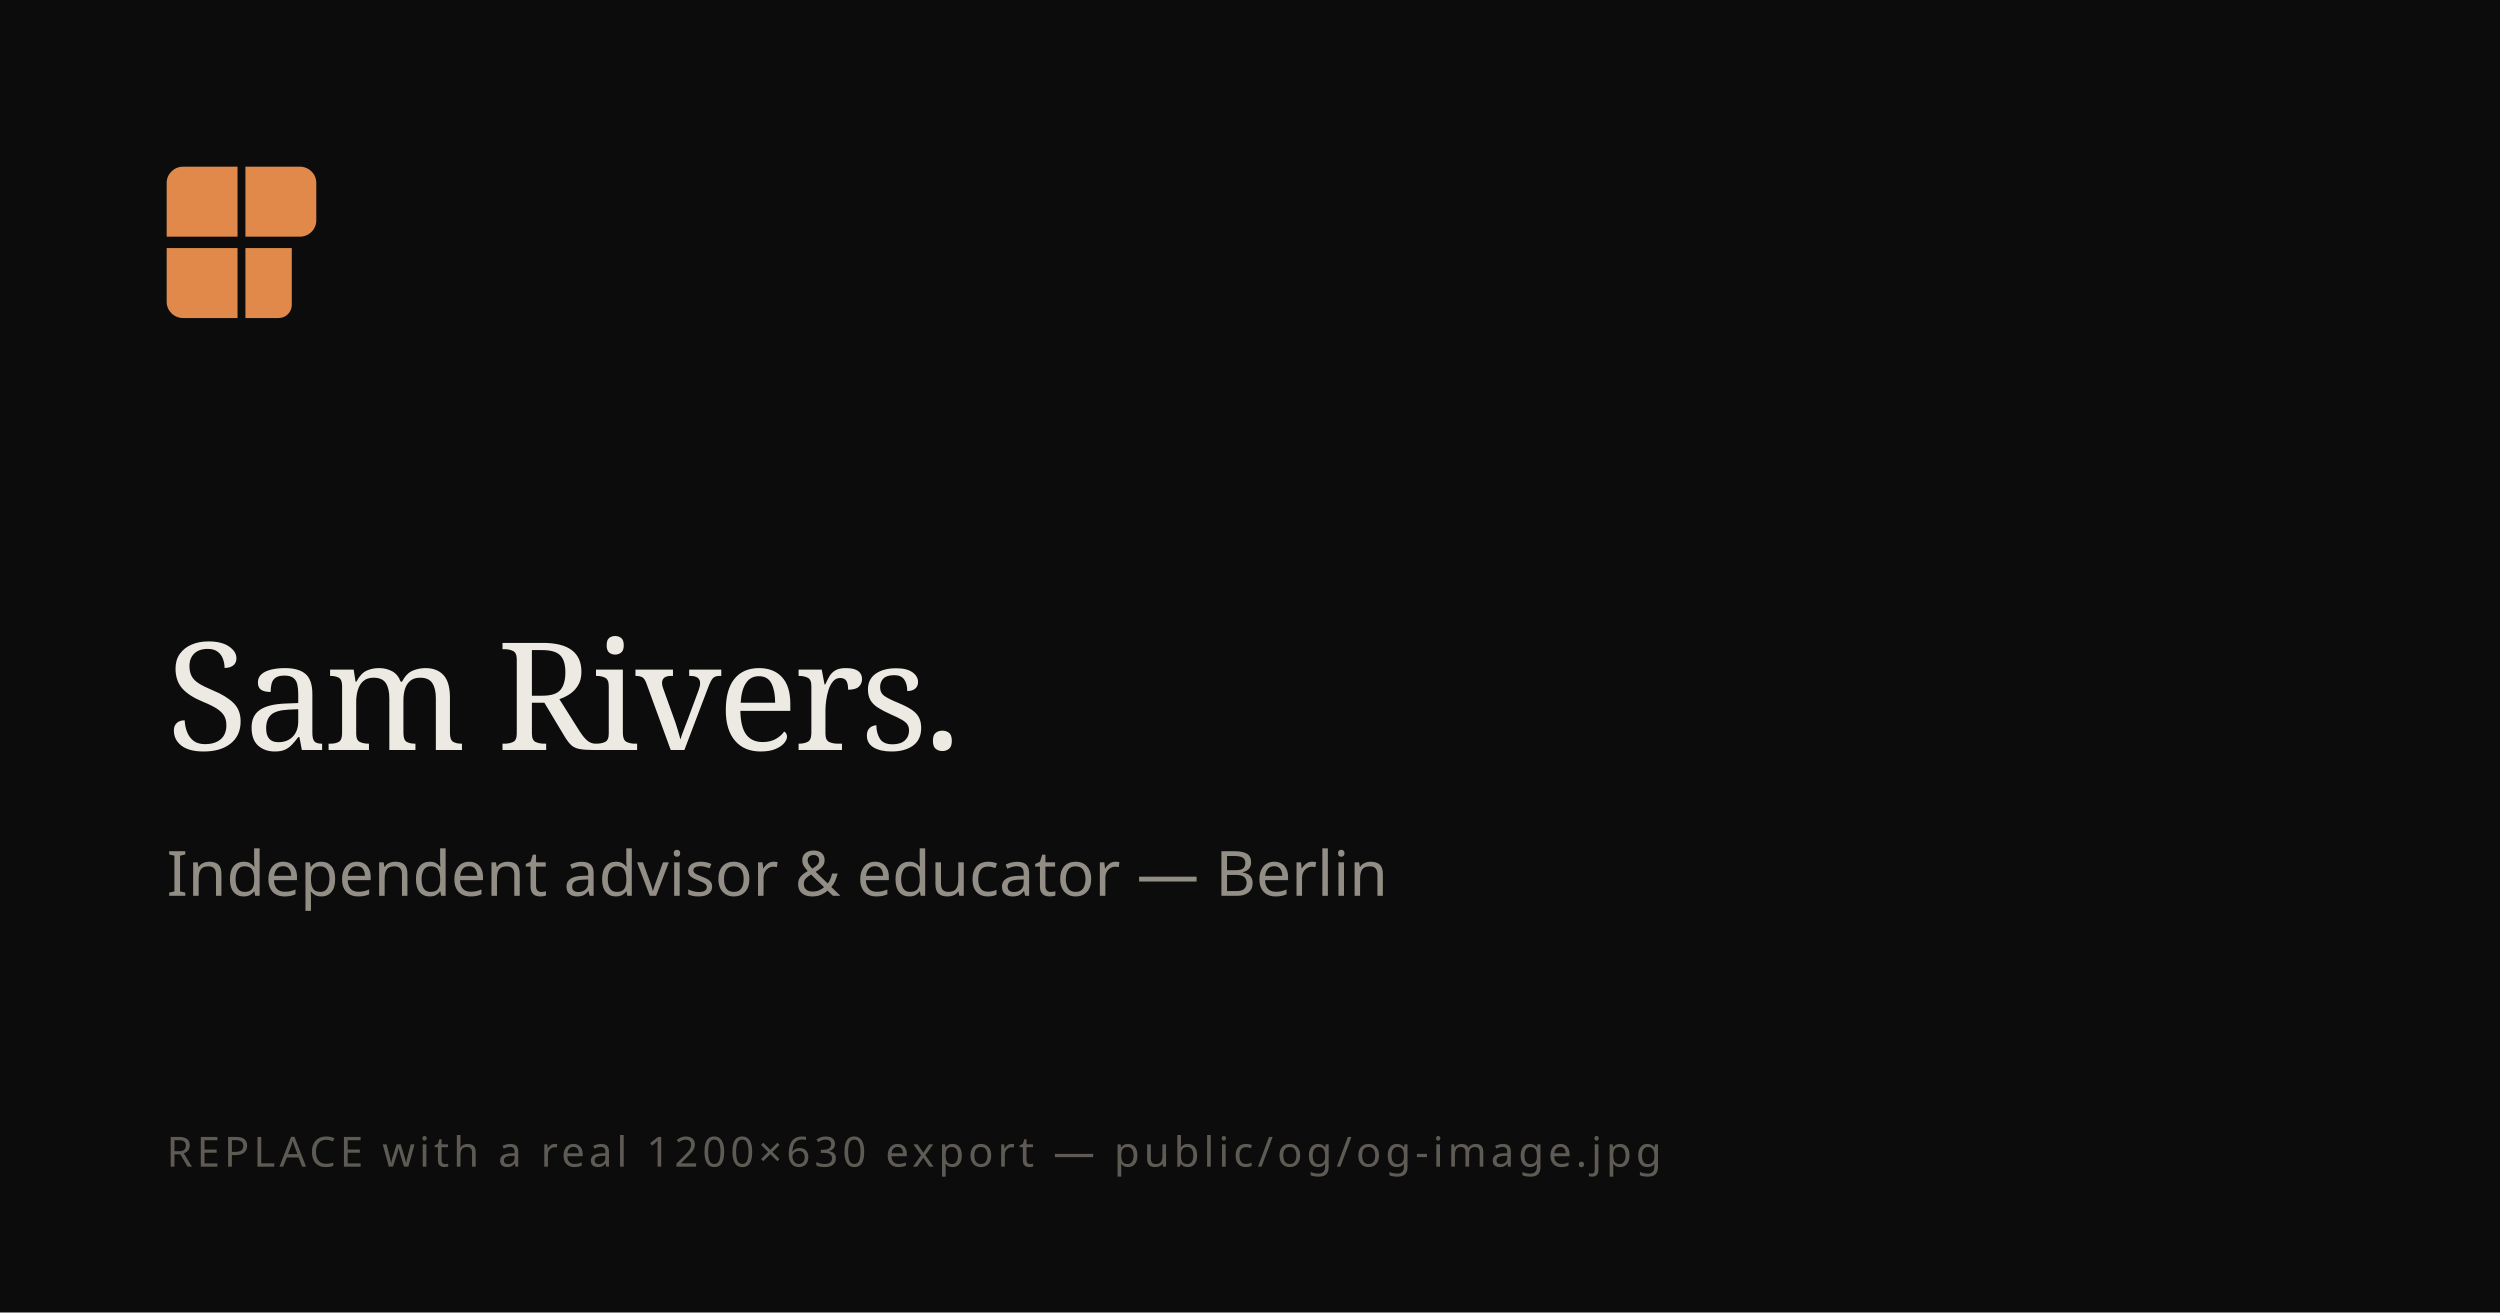
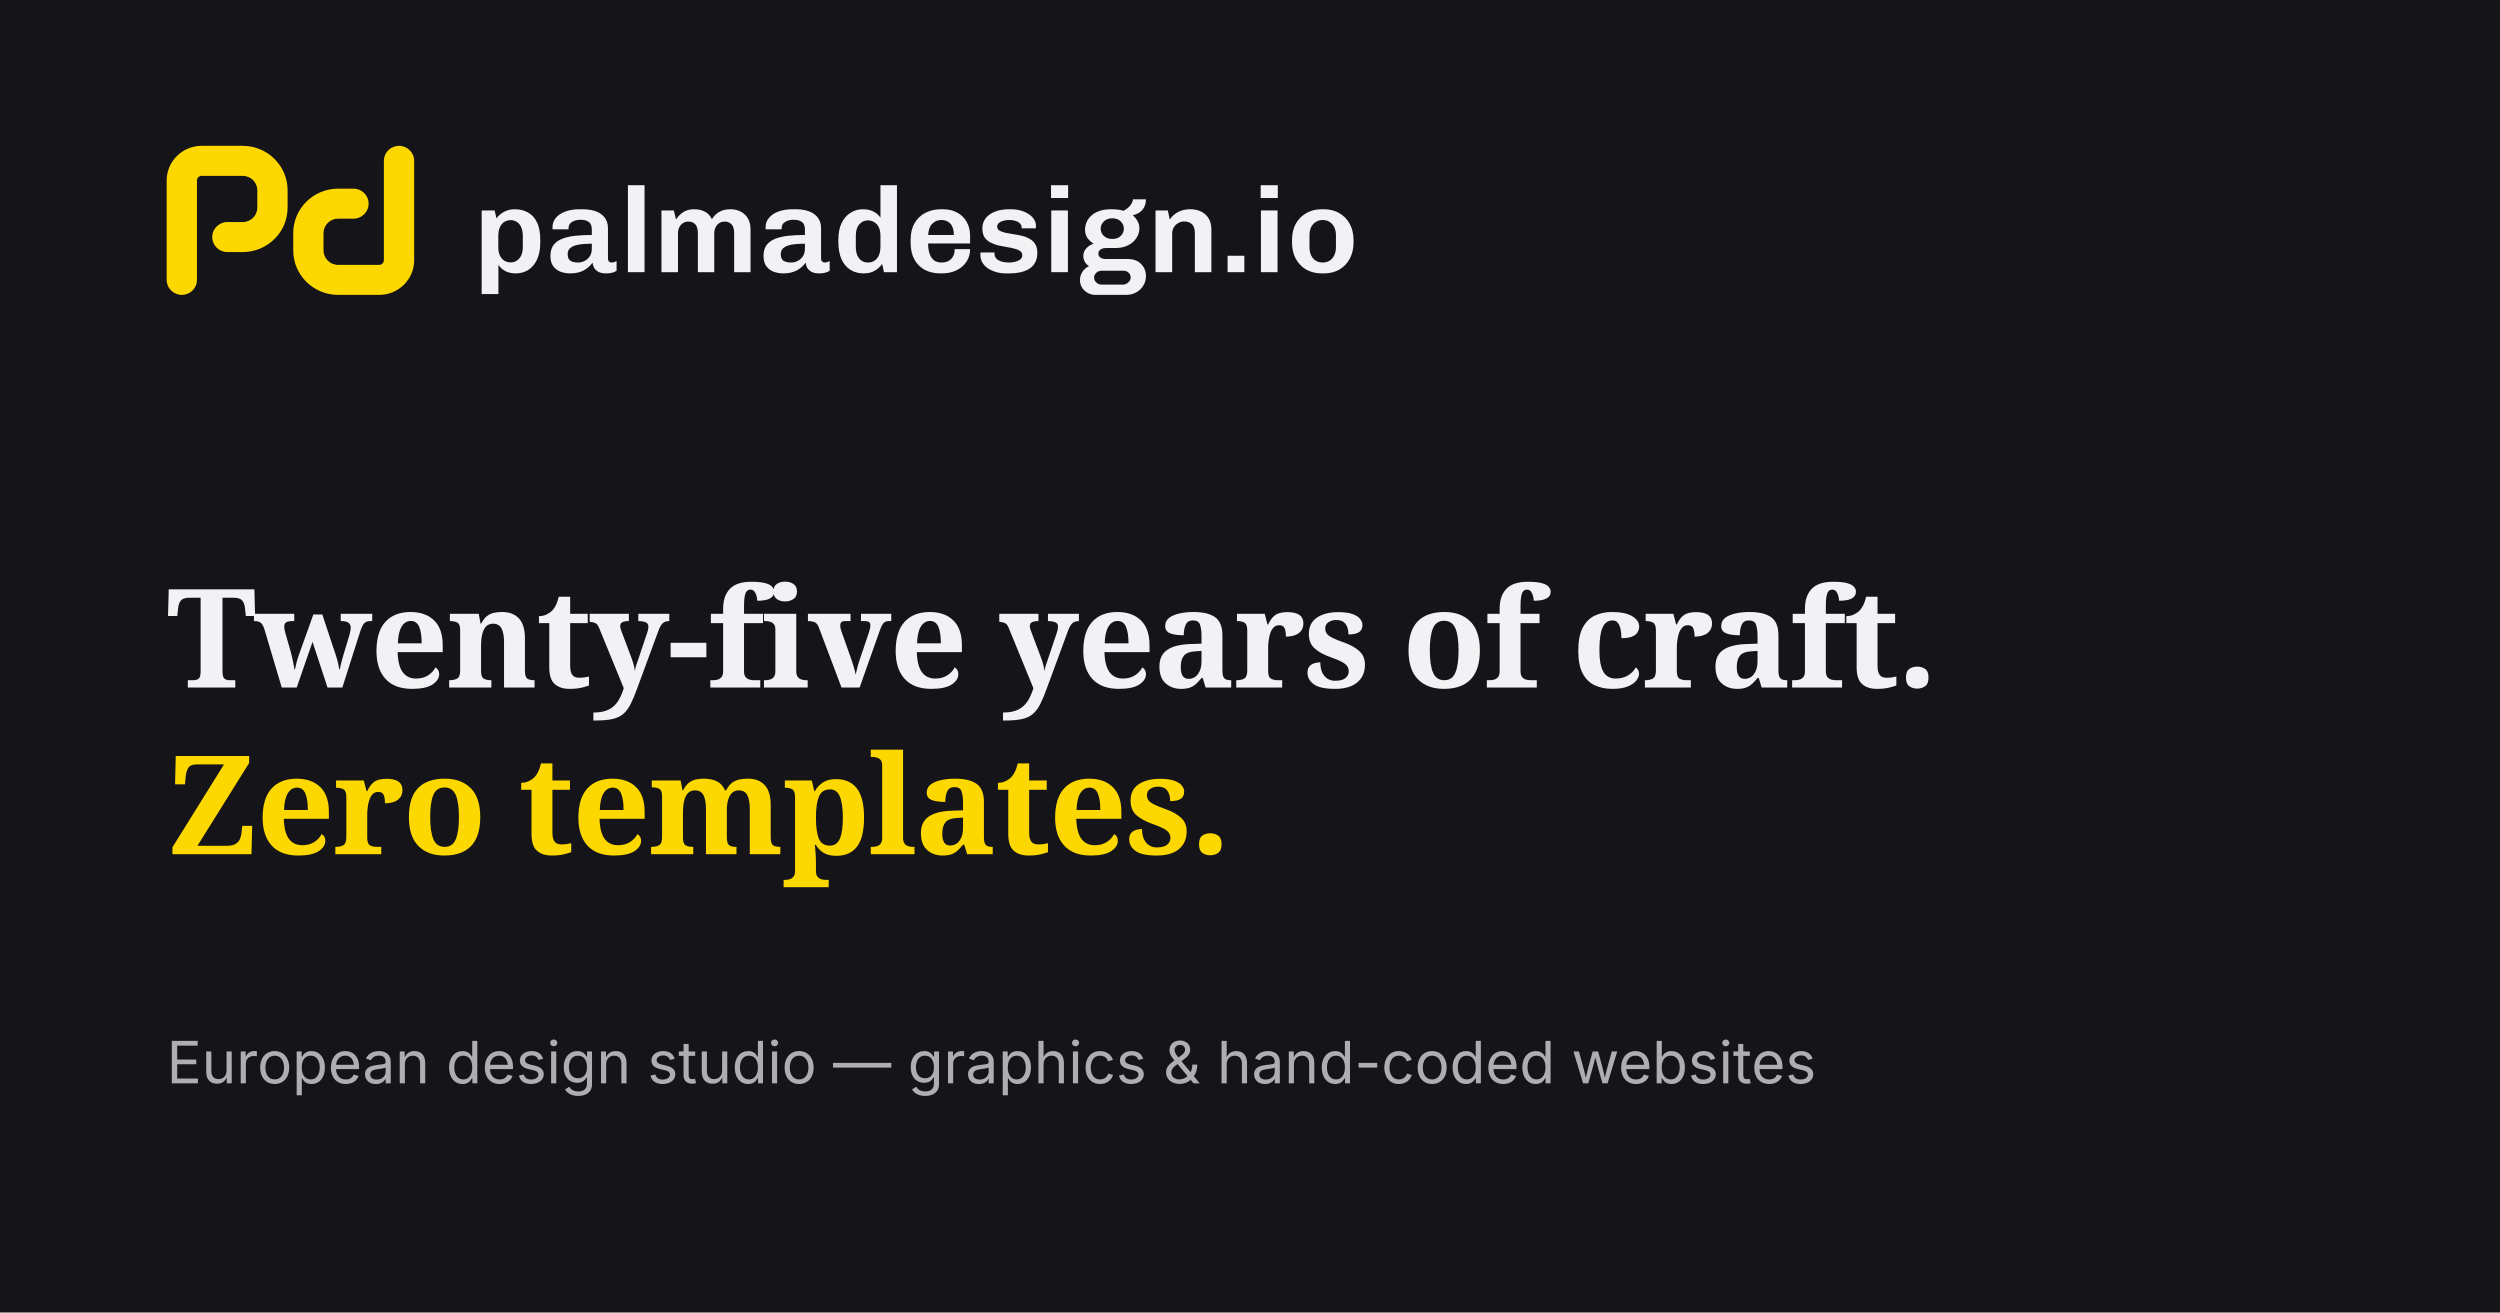
- <svg xmlns="http://www.w3.org/2000/svg" viewBox="0 0 1200 630" role="img" aria-label="Social share image">
-   <rect width="1200" height="630" fill="#0C0C0D" />
-   <g transform="translate(80,80) scale(0.42)">
-     <path fill="#E0894A" d="M81 173H18.755C8.403 173 0 164.7 0 154.477L0 93L81 93L81 173Z" />
-     <path fill="#E0894A" d="M81 80L0 80L0 18.523C0 8.3 8.403 0 18.755 0L81 0L81 80Z" />
-     <path fill="#E0894A" d="M90 0H152.245C162.597 0 171 8.3 171 18.523V61.477C171 71.7 162.597 80 152.245 80H90V0Z" />
-     <path fill="#E0894A" d="M90 93H143V158.043C143 166.297 136.189 173 127.803 173H90V93Z" />
+ <svg xmlns="http://www.w3.org/2000/svg" viewBox="0 0 1200 630" role="img" aria-label="Palma Design — social share image">
+   <rect width="1200" height="630" fill="#141419" />
+   <g transform="translate(80,70) scale(1.35)">
+     <g transform="translate(-5,-10)">
+       <path fill="#fdd700" d="M10.386 63C7.411 63 5 60.611 5 57.663V22.32C5 15.526 10.577 10 17.434 10H32.044C40.844 10 48 17.094 48 25.81V31.968C48 40.687 40.84 47.777 32.044 47.777H26.583C23.608 47.777 21.197 45.388 21.197 42.44C21.197 39.493 23.608 37.103 26.583 37.103H32.044C34.903 37.103 37.227 34.8 37.227 31.968V25.81C37.227 22.977 34.903 20.674 32.044 20.674H17.434C16.519 20.674 15.773 21.413 15.773 22.32V57.663C15.773 60.611 13.361 63 10.386 63Z" />
+       <path fill="#fdd700" d="M80.566 63H65.956C57.156 63 50 55.906 50 47.19V41.032C50 32.312 57.16 25.223 65.956 25.223H71.417C74.392 25.223 76.803 27.612 76.803 30.56C76.803 33.507 74.392 35.897 71.417 35.897H65.956C63.097 35.897 60.773 38.2 60.773 41.032V47.19C60.773 50.023 63.097 52.326 65.956 52.326H80.566C81.481 52.326 82.227 51.587 82.227 50.68V15.337C82.227 12.389 84.639 10 87.614 10C90.589 10 93 12.389 93 15.337V50.68C93 57.474 87.423 63 80.566 63Z" />
+       <path fill="#f2f2f4" d="M117 62.699V32.977H121.617L122.264 35.812C122.926 34.867 123.803 34.094 124.896 33.492C126.018 32.862 127.327 32.547 128.823 32.547C130.52 32.547 132.045 32.92 133.397 33.664C134.778 34.38 135.857 35.54 136.633 37.143C137.439 38.747 137.841 40.851 137.841 43.457V44.359C137.841 46.764 137.453 48.797 136.676 50.458C135.9 52.09 134.85 53.322 133.526 54.152C132.203 54.954 130.75 55.355 129.168 55.355C127.644 55.355 126.364 55.068 125.328 54.496C124.292 53.923 123.501 53.193 122.955 52.305V62.699H117ZM127.313 51.446C128.147 51.446 128.881 51.231 129.513 50.802C130.175 50.372 130.693 49.757 131.067 48.955C131.441 48.153 131.628 47.165 131.628 45.991V42.169C131.628 40.851 131.441 39.778 131.067 38.947C130.693 38.088 130.175 37.458 129.513 37.057C128.881 36.628 128.147 36.413 127.313 36.413C126.536 36.413 125.803 36.613 125.112 37.014C124.451 37.415 123.918 38.031 123.516 38.861C123.113 39.692 122.912 40.78 122.912 42.126V45.991C122.912 47.165 123.099 48.167 123.472 48.998C123.875 49.8 124.407 50.415 125.069 50.845C125.759 51.246 126.507 51.446 127.313 51.446Z" />
+       <path fill="#f2f2f4" d="M148.53 55.355C147.35 55.355 146.214 55.169 145.121 54.796C144.057 54.395 143.179 53.751 142.489 52.863C141.798 51.947 141.453 50.716 141.453 49.17C141.453 47.595 141.798 46.321 142.489 45.347C143.208 44.373 144.2 43.629 145.466 43.113C146.761 42.569 148.3 42.197 150.083 41.997C151.896 41.796 153.924 41.696 156.167 41.696V39.763C156.167 38.503 155.822 37.616 155.132 37.1C154.441 36.556 153.435 36.284 152.111 36.284C150.989 36.284 149.997 36.542 149.134 37.057C148.3 37.544 147.883 38.303 147.883 39.334V39.677H142.23C142.201 39.591 142.187 39.477 142.187 39.334C142.187 39.162 142.187 39.019 142.187 38.904C142.187 37.644 142.59 36.542 143.395 35.597C144.2 34.623 145.322 33.879 146.761 33.363C148.199 32.819 149.867 32.547 151.766 32.547H152.672C155.779 32.547 158.095 33.163 159.619 34.394C161.144 35.597 161.906 37.229 161.906 39.291V49.986C161.906 50.53 162.036 50.916 162.295 51.145C162.582 51.374 162.884 51.489 163.201 51.489C163.46 51.489 163.747 51.446 164.064 51.36C164.38 51.246 164.682 51.117 164.97 50.974V54.41C164.596 54.696 164.093 54.925 163.46 55.097C162.856 55.269 162.122 55.355 161.259 55.355C160.223 55.355 159.36 55.197 158.67 54.882C157.98 54.538 157.447 54.08 157.074 53.508C156.728 52.935 156.513 52.276 156.426 51.532C155.621 52.677 154.556 53.608 153.233 54.324C151.91 55.011 150.342 55.355 148.53 55.355ZM151.291 51.489C152.097 51.489 152.859 51.303 153.578 50.931C154.326 50.558 154.945 50.014 155.434 49.298C155.923 48.554 156.167 47.638 156.167 46.55V44.788C154.326 44.788 152.759 44.903 151.464 45.132C150.198 45.361 149.235 45.748 148.573 46.292C147.911 46.807 147.581 47.566 147.581 48.568C147.581 49.628 147.897 50.387 148.53 50.845C149.191 51.274 150.112 51.489 151.291 51.489Z" />
+       <path fill="#f2f2f4" d="M169 54.925V24H174.912V54.925H169Z" />
+       <path fill="#f2f2f4" d="M180.925 54.925V32.977H185.327L186.103 36.198C186.851 35.053 187.729 34.165 188.736 33.535C189.771 32.877 191.022 32.547 192.49 32.547C193.928 32.547 195.194 32.819 196.287 33.363C197.38 33.907 198.243 34.809 198.876 36.069C199.566 34.924 200.458 34.051 201.551 33.449C202.644 32.848 203.939 32.547 205.435 32.547C206.844 32.547 208.081 32.834 209.145 33.406C210.239 33.979 211.087 34.795 211.691 35.855C212.295 36.914 212.597 38.203 212.597 39.72V54.925H206.772V41.052C206.772 39.62 206.47 38.575 205.866 37.916C205.262 37.258 204.428 36.928 203.363 36.928C202.673 36.928 202.04 37.114 201.465 37.487C200.918 37.83 200.487 38.331 200.17 38.99C199.854 39.62 199.696 40.35 199.696 41.181V54.925H193.87V41.052C193.87 39.62 193.568 38.575 192.964 37.916C192.36 37.258 191.511 36.928 190.418 36.928C189.728 36.928 189.109 37.114 188.563 37.487C188.016 37.83 187.585 38.331 187.268 38.99C186.952 39.62 186.794 40.35 186.794 41.181V54.925H180.925Z" />
+       <path fill="#f2f2f4" d="M224.295 55.355C223.116 55.355 221.979 55.169 220.886 54.796C219.822 54.395 218.945 53.751 218.254 52.863C217.564 51.947 217.219 50.716 217.219 49.17C217.219 47.595 217.564 46.321 218.254 45.347C218.973 44.373 219.966 43.629 221.231 43.113C222.526 42.569 224.065 42.197 225.849 41.997C227.661 41.796 229.689 41.696 231.933 41.696V39.763C231.933 38.503 231.587 37.616 230.897 37.1C230.207 36.556 229.2 36.284 227.877 36.284C226.755 36.284 225.762 36.542 224.899 37.057C224.065 37.544 223.648 38.303 223.648 39.334V39.677H217.995C217.966 39.591 217.952 39.477 217.952 39.334C217.952 39.162 217.952 39.019 217.952 38.904C217.952 37.644 218.355 36.542 219.16 35.597C219.966 34.623 221.088 33.879 222.526 33.363C223.964 32.819 225.633 32.547 227.531 32.547H228.438C231.544 32.547 233.86 33.163 235.385 34.394C236.909 35.597 237.672 37.229 237.672 39.291V49.986C237.672 50.53 237.801 50.916 238.06 51.145C238.348 51.374 238.65 51.489 238.966 51.489C239.225 51.489 239.513 51.446 239.829 51.36C240.146 51.246 240.448 51.117 240.735 50.974V54.41C240.361 54.696 239.858 54.925 239.225 55.097C238.621 55.269 237.887 55.355 237.024 55.355C235.989 55.355 235.126 55.197 234.435 54.882C233.745 54.538 233.213 54.08 232.839 53.508C232.494 52.935 232.278 52.276 232.192 51.532C231.386 52.677 230.322 53.608 228.998 54.324C227.675 55.011 226.107 55.355 224.295 55.355ZM227.057 51.489C227.862 51.489 228.625 51.303 229.344 50.931C230.092 50.558 230.71 50.014 231.199 49.298C231.688 48.554 231.933 47.638 231.933 46.55V44.788C230.092 44.788 228.524 44.903 227.229 45.132C225.964 45.361 225 45.748 224.338 46.292C223.677 46.807 223.346 47.566 223.346 48.568C223.346 49.628 223.662 50.387 224.295 50.845C224.957 51.274 225.877 51.489 227.057 51.489Z" />
+       <path fill="#f2f2f4" d="M252.834 55.355C251.108 55.355 249.569 54.954 248.217 54.152C246.865 53.35 245.787 52.105 244.981 50.415C244.204 48.726 243.816 46.578 243.816 43.972V43.5C243.816 41.066 244.204 39.047 244.981 37.444C245.787 35.812 246.851 34.595 248.174 33.793C249.498 32.963 250.936 32.547 252.489 32.547C254.043 32.547 255.337 32.834 256.373 33.406C257.437 33.979 258.243 34.695 258.789 35.554V24H264.658V54.925H260.041L259.393 52.004C258.703 52.978 257.826 53.78 256.761 54.41C255.697 55.04 254.388 55.355 252.834 55.355ZM254.345 51.489C255.179 51.489 255.927 51.288 256.589 50.888C257.25 50.487 257.782 49.871 258.185 49.041C258.588 48.182 258.789 47.094 258.789 45.776V41.954C258.789 40.751 258.588 39.749 258.185 38.947C257.811 38.145 257.279 37.544 256.589 37.143C255.927 36.714 255.179 36.499 254.345 36.499C253.137 36.499 252.115 36.971 251.281 37.916C250.447 38.833 250.03 40.178 250.03 41.954V45.776C250.03 47.094 250.217 48.182 250.591 49.041C250.993 49.871 251.511 50.487 252.144 50.888C252.806 51.288 253.539 51.489 254.345 51.489Z" />
+       <path fill="#f2f2f4" d="M280.091 55.355C278.02 55.355 276.179 54.939 274.568 54.109C272.986 53.25 271.749 52.019 270.857 50.415C269.966 48.783 269.52 46.807 269.52 44.488V43.414C269.52 41.095 269.98 39.133 270.901 37.53C271.85 35.898 273.13 34.666 274.741 33.836C276.381 32.977 278.236 32.547 280.307 32.547H280.998C282.954 32.547 284.651 32.948 286.089 33.75C287.556 34.523 288.678 35.626 289.455 37.057C290.26 38.46 290.663 40.107 290.663 41.997V44.703H275.733C275.733 46.077 275.906 47.28 276.251 48.311C276.596 49.341 277.114 50.129 277.805 50.673C278.495 51.217 279.401 51.489 280.523 51.489C281.443 51.489 282.249 51.317 282.939 50.974C283.63 50.601 284.176 50.057 284.579 49.341C284.982 48.626 285.183 47.752 285.183 46.721H290.663C290.663 48.411 290.232 49.914 289.369 51.231C288.506 52.52 287.312 53.536 285.787 54.281C284.291 54.997 282.551 55.355 280.566 55.355H280.091ZM275.776 41.696H284.881C284.881 39.892 284.478 38.561 283.673 37.702C282.896 36.814 281.817 36.37 280.437 36.37C279.142 36.37 278.049 36.828 277.157 37.745C276.294 38.632 275.834 39.949 275.776 41.696Z" />
+       <path fill="#f2f2f4" d="M303.523 55.355C302.142 55.355 300.891 55.183 299.769 54.839C298.647 54.496 297.669 54.037 296.835 53.465C296.03 52.863 295.411 52.176 294.98 51.403C294.548 50.601 294.332 49.742 294.332 48.826C294.332 48.654 294.332 48.511 294.332 48.397C294.332 48.282 294.347 48.124 294.375 47.924H299.381C299.352 48.01 299.338 48.096 299.338 48.182C299.338 48.239 299.338 48.296 299.338 48.353C299.338 49.069 299.582 49.671 300.071 50.157C300.56 50.616 301.193 50.959 301.97 51.188C302.747 51.389 303.581 51.489 304.473 51.489C305.192 51.489 305.911 51.403 306.63 51.231C307.378 51.059 307.996 50.787 308.486 50.415C308.975 50.014 309.219 49.513 309.219 48.912C309.219 48.253 308.96 47.752 308.442 47.409C307.953 47.036 307.277 46.75 306.414 46.55C305.58 46.321 304.66 46.134 303.653 45.991C302.646 45.819 301.625 45.619 300.589 45.39C299.582 45.132 298.647 44.774 297.784 44.316C296.95 43.858 296.274 43.242 295.756 42.469C295.267 41.667 295.023 40.622 295.023 39.334C295.023 38.246 295.267 37.272 295.756 36.413C296.274 35.554 296.964 34.838 297.827 34.265C298.719 33.693 299.726 33.263 300.848 32.977C301.999 32.691 303.192 32.547 304.429 32.547H305.292C306.443 32.547 307.536 32.691 308.572 32.977C309.636 33.263 310.585 33.678 311.42 34.222C312.254 34.738 312.901 35.368 313.361 36.112C313.85 36.828 314.095 37.616 314.095 38.475C314.095 38.618 314.081 38.79 314.052 38.99C314.052 39.162 314.037 39.276 314.009 39.334H309.003V38.99C309.003 38.675 308.917 38.374 308.744 38.088C308.601 37.773 308.342 37.487 307.968 37.229C307.623 36.971 307.162 36.771 306.587 36.628C306.04 36.456 305.379 36.37 304.602 36.37C303.912 36.37 303.293 36.442 302.747 36.585C302.2 36.699 301.74 36.871 301.366 37.1C300.992 37.301 300.719 37.544 300.546 37.83C300.373 38.117 300.287 38.403 300.287 38.689C300.287 39.291 300.546 39.763 301.064 40.107C301.582 40.422 302.258 40.679 303.092 40.88C303.955 41.052 304.89 41.224 305.896 41.395C306.932 41.538 307.953 41.725 308.96 41.954C309.967 42.183 310.902 42.541 311.765 43.028C312.628 43.486 313.304 44.116 313.793 44.917C314.311 45.719 314.57 46.764 314.57 48.053C314.57 49.399 314.311 50.544 313.793 51.489C313.275 52.434 312.556 53.193 311.635 53.765C310.715 54.309 309.679 54.71 308.529 54.968C307.378 55.226 306.17 55.355 304.904 55.355H303.523Z" />
+       <path fill="#f2f2f4" d="M319.524 54.925V32.977H325.436V54.925H319.524ZM319.438 28.553V24H325.522V28.553H319.438Z" />
+       <path fill="#f2f2f4" d="M335.197 63C334.19 63 333.269 62.757 332.435 62.27C331.63 61.812 330.968 61.182 330.45 60.38C329.961 59.578 329.717 58.705 329.717 57.76C329.717 56.7 330.004 55.727 330.58 54.839C331.155 53.923 331.946 53.236 332.953 52.778C332.32 52.377 331.817 51.861 331.443 51.231C331.097 50.573 330.925 49.886 330.925 49.17C330.925 48.11 331.27 47.208 331.96 46.464C332.651 45.691 333.528 45.132 334.593 44.788C333.701 44.245 332.967 43.572 332.392 42.77C331.817 41.968 331.529 40.98 331.529 39.806C331.529 38.575 331.86 37.401 332.521 36.284C333.212 35.167 334.233 34.265 335.585 33.578C336.966 32.891 338.706 32.547 340.806 32.547C341.669 32.547 342.475 32.59 343.223 32.676C343.971 32.762 344.632 32.905 345.207 33.106C346.329 32.504 347.149 31.846 347.667 31.13C348.214 30.414 348.516 29.713 348.573 29.025H353.19C353.19 29.999 353.003 30.872 352.629 31.645C352.255 32.419 351.723 33.063 351.033 33.578C350.371 34.065 349.566 34.423 348.616 34.652L348.573 34.781C349.264 35.353 349.81 36.026 350.213 36.8C350.644 37.573 350.86 38.417 350.86 39.334C350.86 40.594 350.501 41.753 349.781 42.813C349.091 43.872 348.099 44.731 346.804 45.39C345.538 46.02 344.042 46.335 342.316 46.335H339.08C338.188 46.335 337.498 46.521 337.009 46.893C336.52 47.237 336.275 47.709 336.275 48.311C336.275 48.855 336.491 49.313 336.923 49.685C337.383 50.057 338.102 50.243 339.08 50.243H346.718C348.731 50.243 350.314 50.83 351.464 52.004C352.615 53.178 353.19 54.624 353.19 56.343C353.19 57.545 352.888 58.648 352.284 59.65C351.68 60.681 350.831 61.497 349.738 62.098C348.674 62.699 347.437 63 346.027 63H335.197ZM337.44 59.349H344.905C345.682 59.349 346.344 59.091 346.89 58.576C347.466 58.089 347.753 57.488 347.753 56.772C347.753 56.113 347.509 55.555 347.02 55.097C346.56 54.639 345.97 54.41 345.251 54.41H337.44C336.693 54.41 336.06 54.653 335.542 55.14C335.024 55.627 334.765 56.199 334.765 56.858C334.765 57.517 335.024 58.089 335.542 58.576C336.06 59.091 336.693 59.349 337.44 59.349ZM341.238 43.113C342.503 43.113 343.496 42.755 344.215 42.04C344.963 41.324 345.337 40.465 345.337 39.463C345.337 38.46 344.963 37.601 344.215 36.886C343.496 36.141 342.503 35.769 341.238 35.769C339.972 35.769 338.965 36.141 338.217 36.886C337.469 37.601 337.095 38.46 337.095 39.463C337.095 40.465 337.469 41.324 338.217 42.04C338.965 42.755 339.972 43.113 341.238 43.113Z" />
+       <path fill="#f2f2f4" d="M356.601 54.925V32.977H360.96L361.65 36.198C362.513 34.967 363.549 34.051 364.757 33.449C365.994 32.848 367.389 32.547 368.942 32.547C370.438 32.547 371.747 32.834 372.869 33.406C374.02 33.979 374.897 34.795 375.501 35.855C376.134 36.914 376.45 38.203 376.45 39.72V54.925H370.582V40.966C370.582 39.563 370.237 38.532 369.546 37.873C368.856 37.215 367.921 36.886 366.742 36.886C365.994 36.886 365.289 37.086 364.627 37.487C363.966 37.859 363.448 38.374 363.074 39.033C362.7 39.692 362.513 40.436 362.513 41.267V54.925H356.601Z" />
+       <path fill="#f2f2f4" d="M382.219 54.925V49.084H388.173V54.925H382.219Z" />
+       <path fill="#f2f2f4" d="M394.068 54.925V32.977H399.979V54.925H394.068ZM393.981 28.553V24H400.066V28.553H393.981Z" />
+       <path fill="#f2f2f4" d="M415.652 55.355C413.638 55.355 411.826 54.911 410.215 54.023C408.632 53.107 407.381 51.818 406.461 50.157C405.569 48.497 405.123 46.55 405.123 44.316V43.543C405.123 41.281 405.569 39.334 406.461 37.702C407.381 36.069 408.632 34.809 410.215 33.922C411.797 33.005 413.595 32.547 415.608 32.547H416.471C418.514 32.547 420.326 33.005 421.908 33.922C423.49 34.809 424.727 36.069 425.619 37.702C426.54 39.334 427 41.281 427 43.543V44.316C427 46.578 426.54 48.54 425.619 50.2C424.727 51.833 423.49 53.107 421.908 54.023C420.326 54.911 418.528 55.355 416.515 55.355H415.652ZM416.04 51.489C416.932 51.489 417.723 51.288 418.413 50.888C419.132 50.458 419.693 49.828 420.096 48.998C420.528 48.167 420.743 47.179 420.743 46.034V41.825C420.743 40.651 420.528 39.663 420.096 38.861C419.693 38.059 419.132 37.444 418.413 37.014C417.723 36.585 416.932 36.37 416.04 36.37C415.177 36.37 414.386 36.585 413.667 37.014C412.947 37.444 412.372 38.059 411.941 38.861C411.538 39.663 411.337 40.651 411.337 41.825V46.034C411.337 47.179 411.538 48.167 411.941 48.998C412.372 49.828 412.947 50.458 413.667 50.888C414.386 51.288 415.177 51.489 416.04 51.489Z" />
+     </g>
  </g>
-   <text x="80" y="360" fill="#EDEAE3" font-family="Georgia, serif" font-size="72" font-weight="500" letter-spacing="-2">Sam Rivers.</text>
-   <text x="80" y="430" fill="#928E86" font-family="system-ui, sans-serif" font-size="30">Independent advisor &amp; educator — Berlin</text>
-   <text x="80" y="560" fill="#5E5B55" font-family="system-ui, sans-serif" font-size="20" letter-spacing="2">REPLACE with a real 1200×630 export — public/og/og-image.jpg</text>
+   <text x="80" y="330" fill="#f2f2f4" font-family="Georgia, 'Playfair Display', serif" font-size="66" font-weight="600" letter-spacing="-1">Twenty-five years of craft.</text>
+   <text x="80" y="410" fill="#fdd700" font-family="Georgia, 'Playfair Display', serif" font-size="66" font-weight="600" letter-spacing="-1">Zero templates.</text>
+   <text x="80" y="520" fill="#adadb4" font-family="system-ui, -apple-system, sans-serif" font-size="28">European design studio — graphics &amp; hand-coded websites</text>
</svg>
